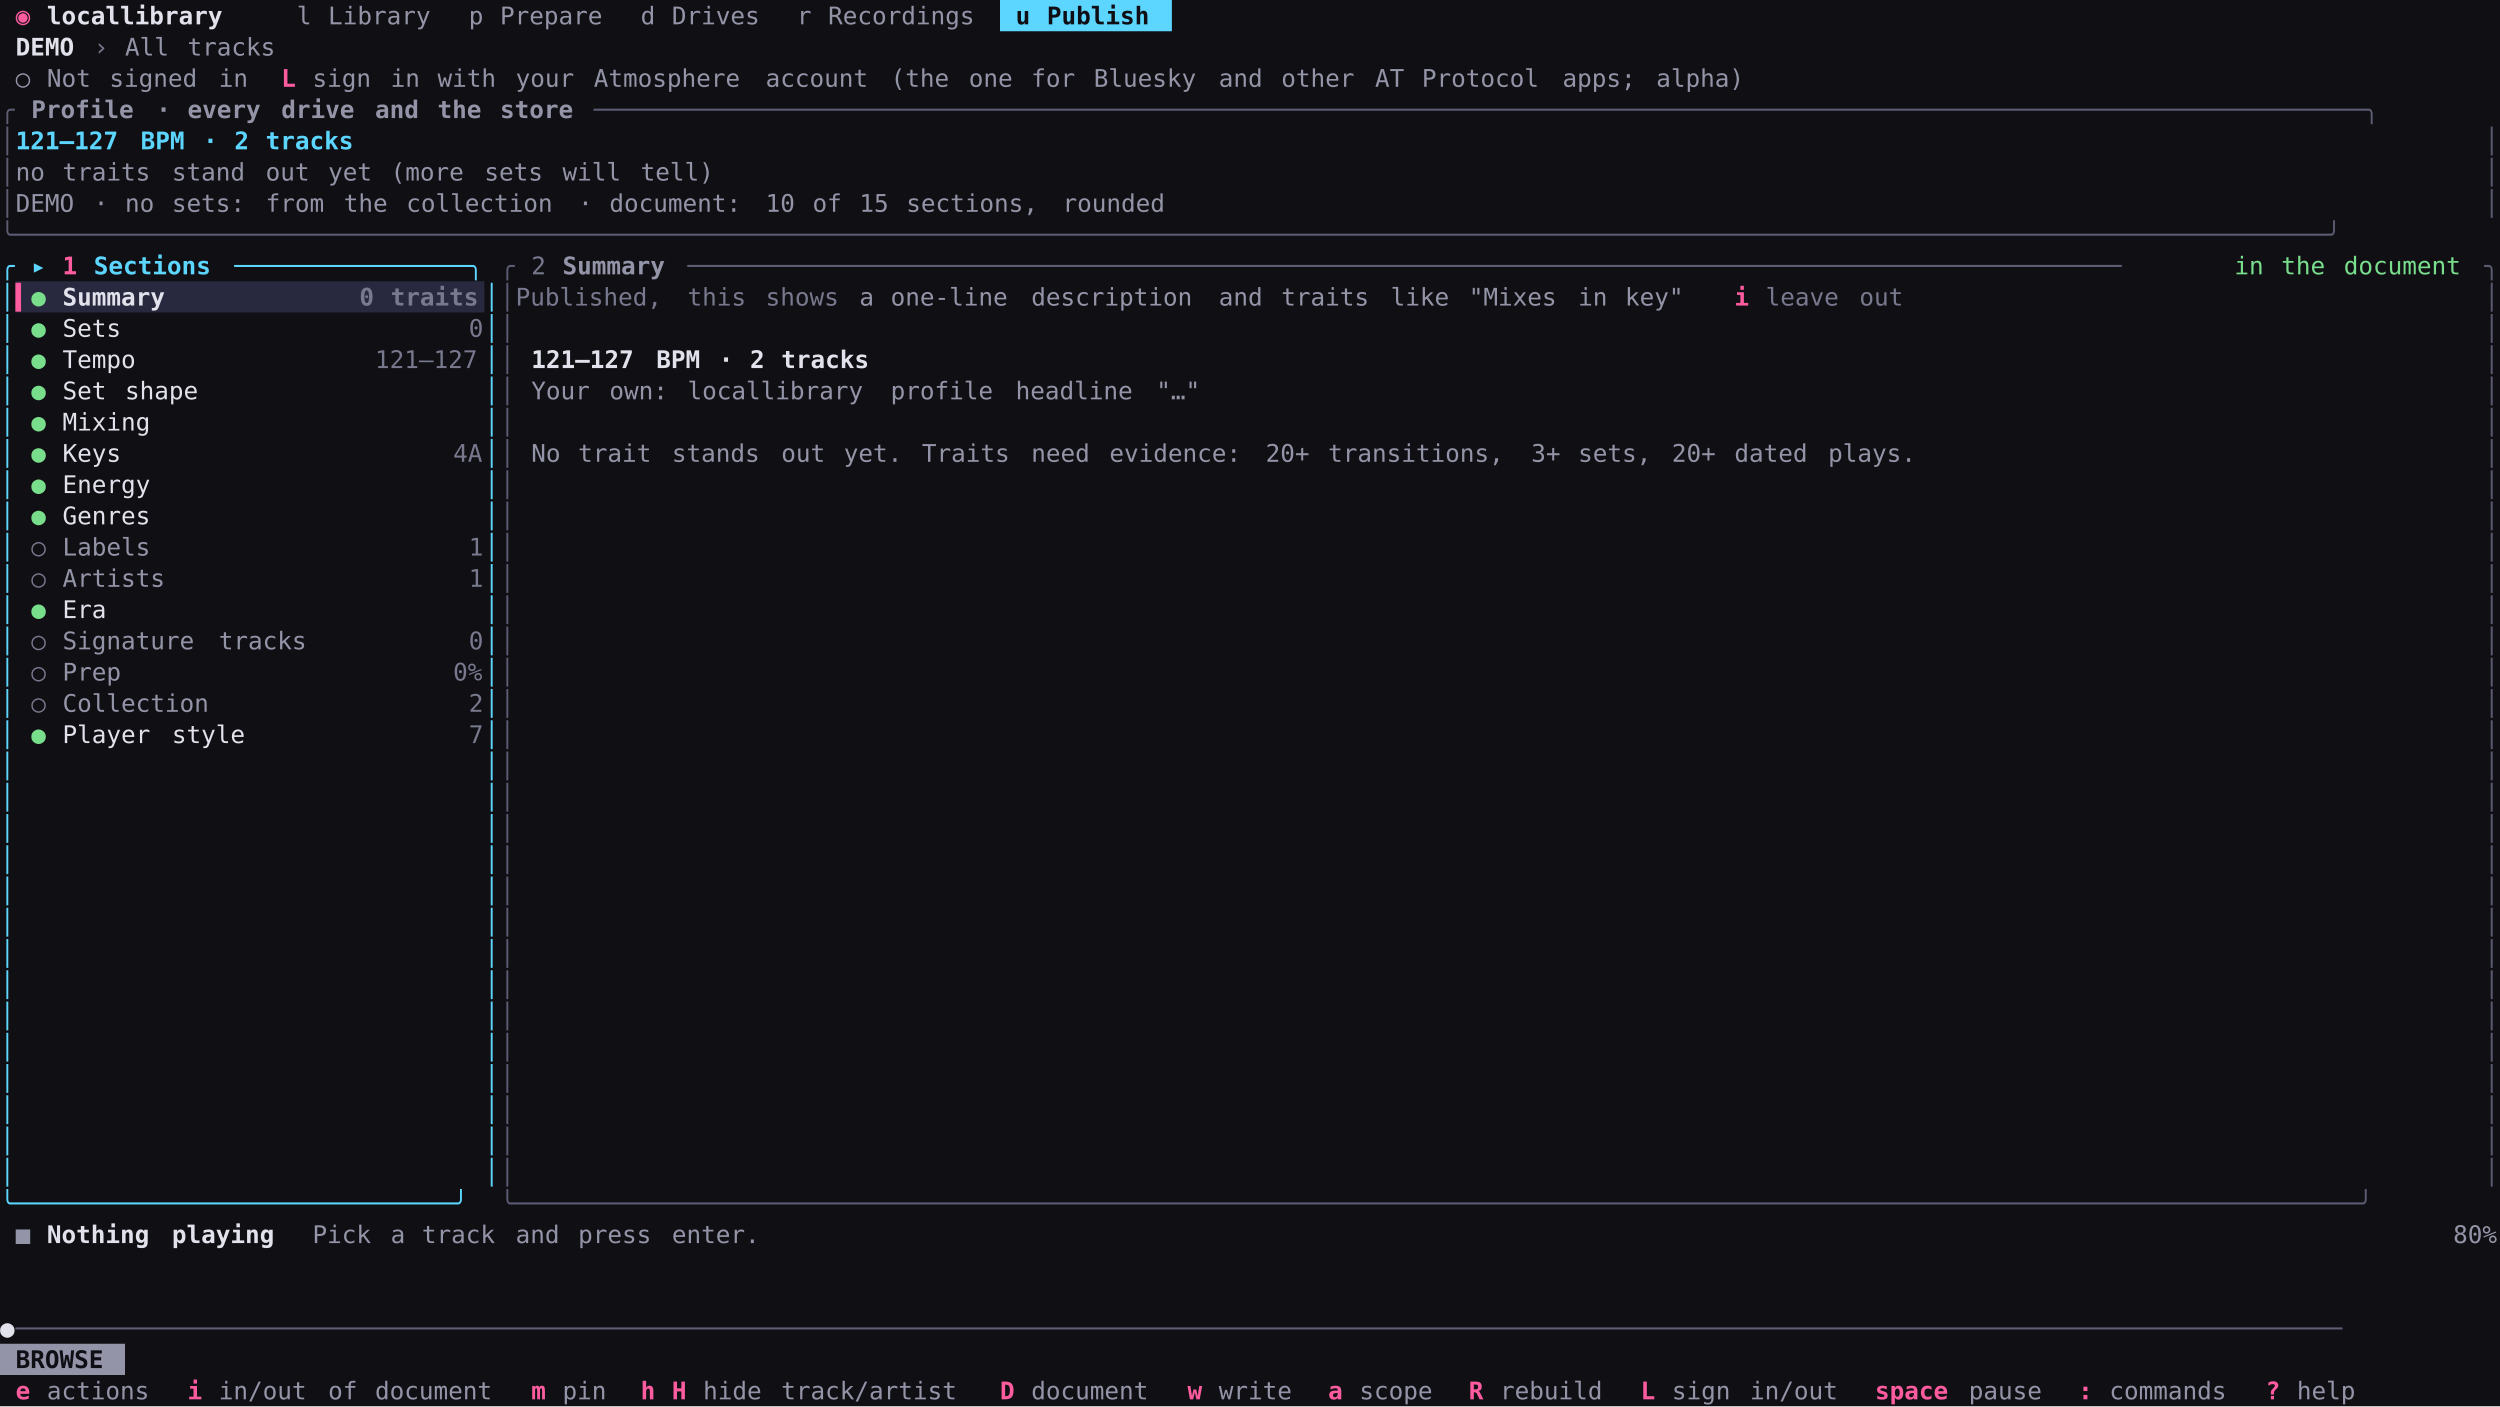
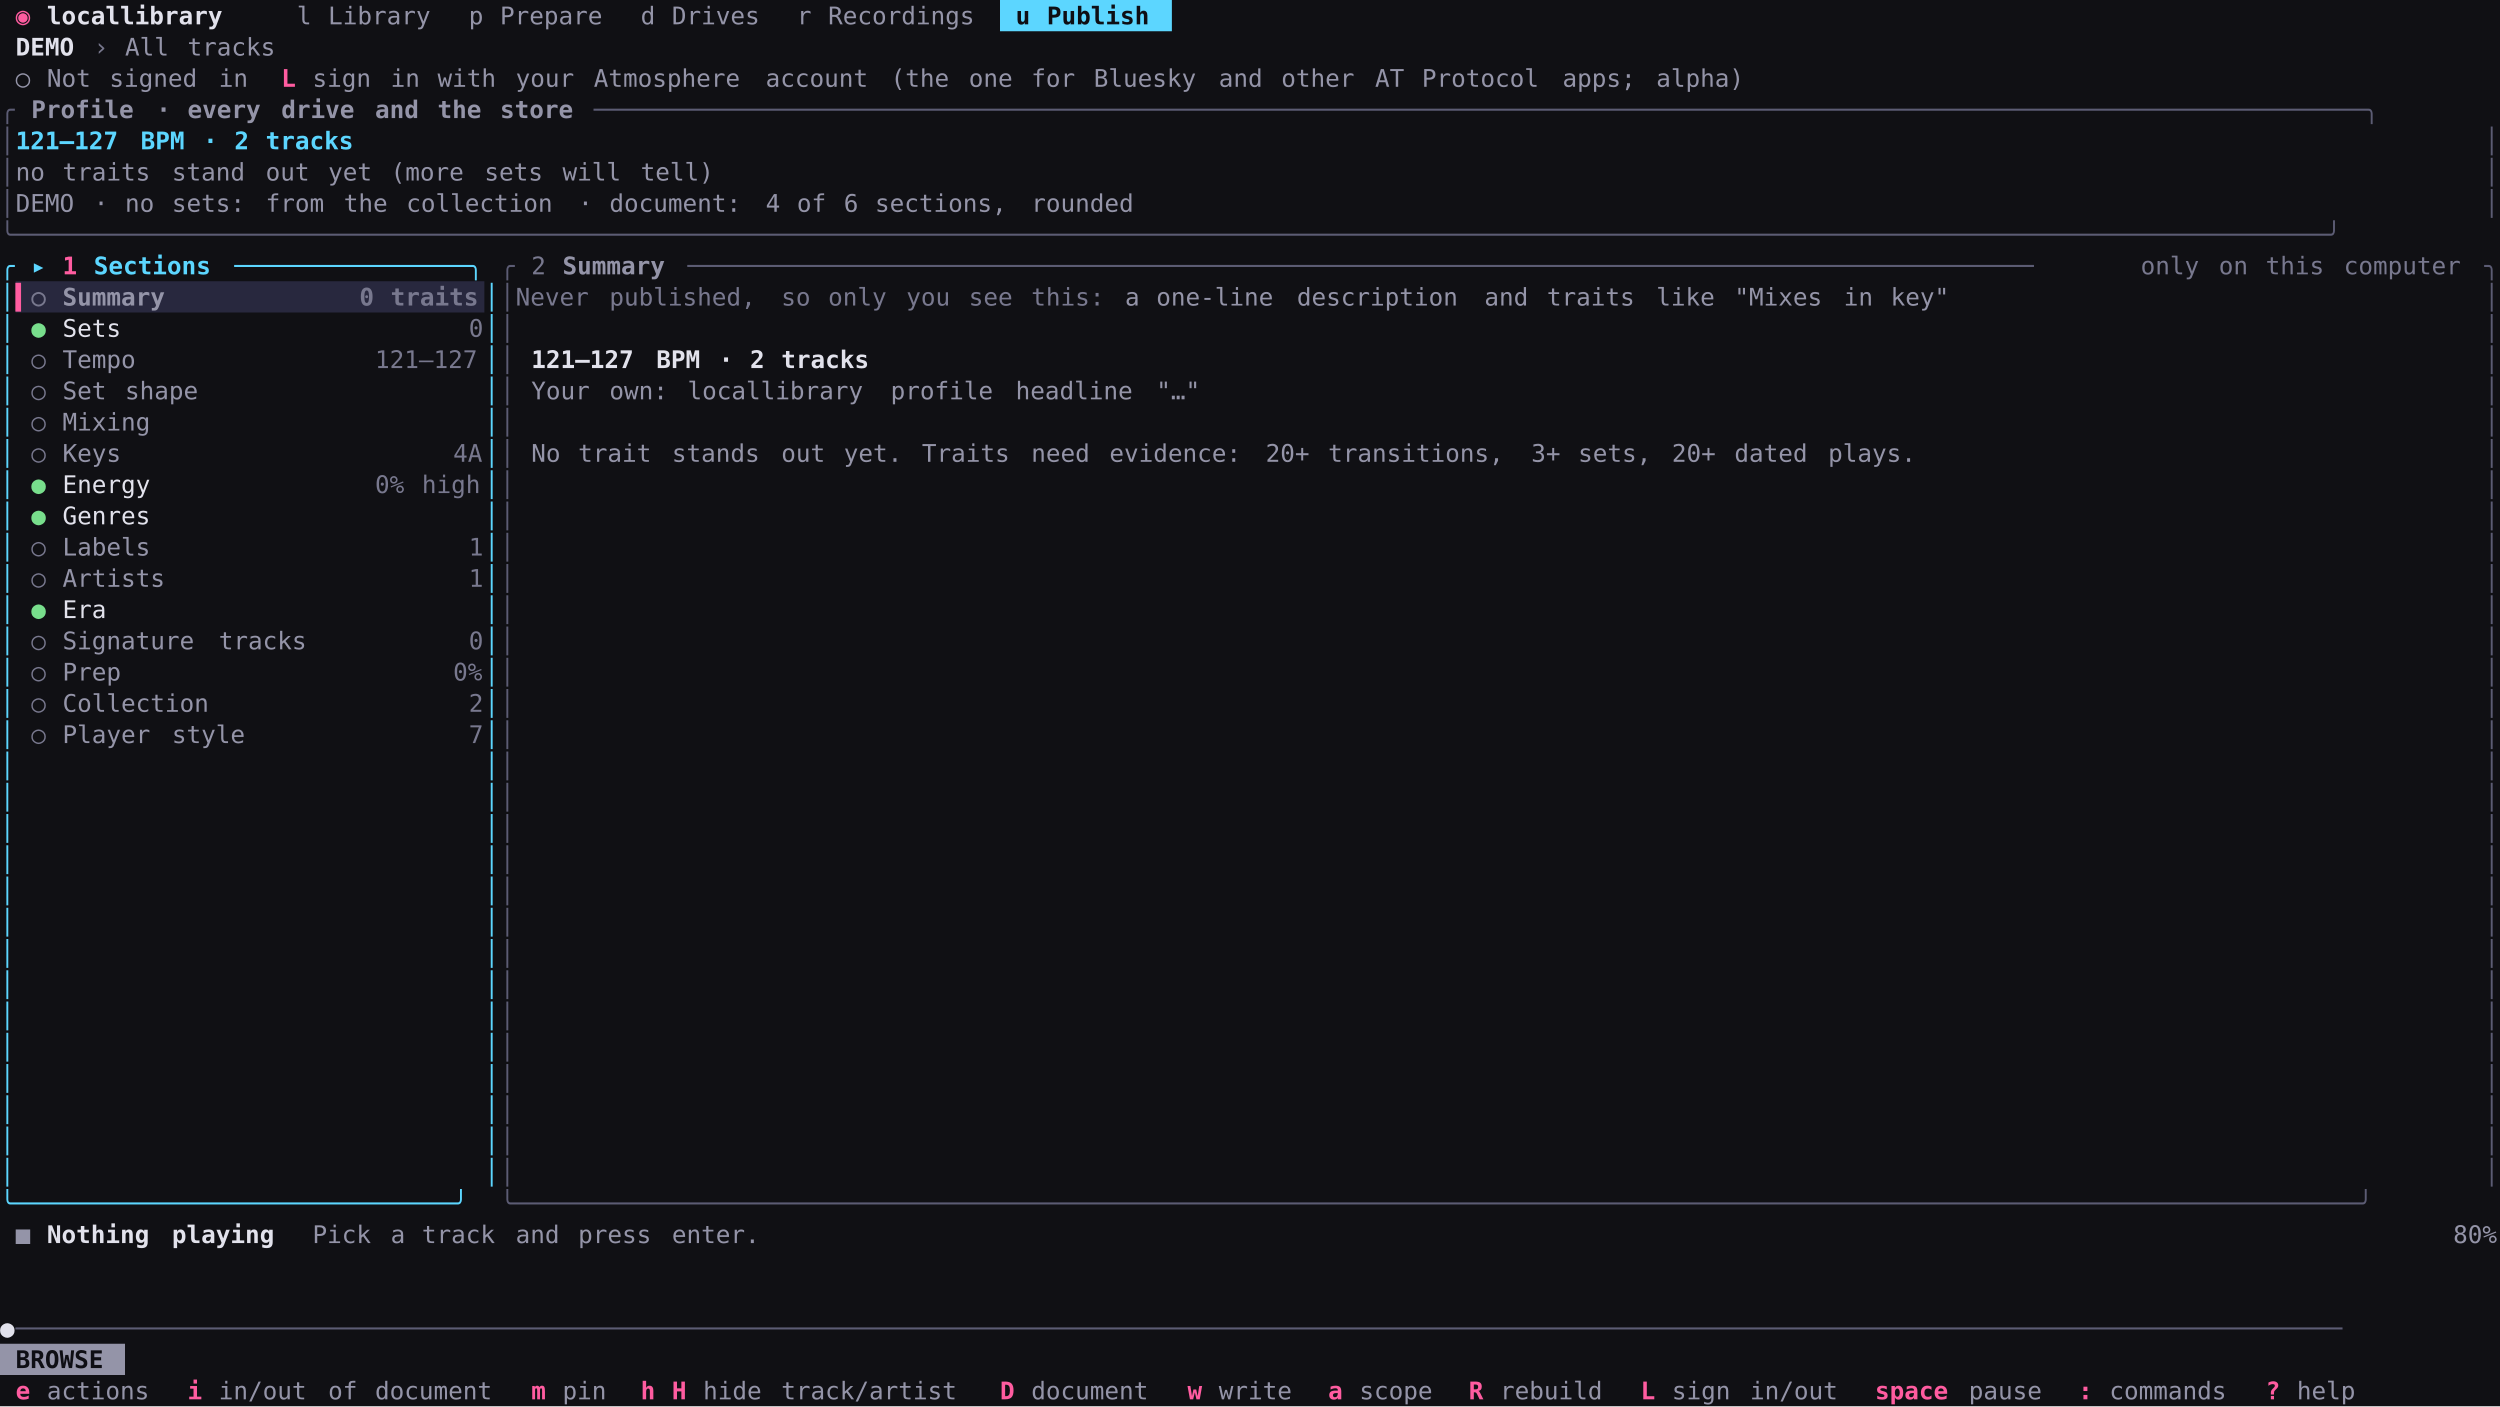
<svg xmlns="http://www.w3.org/2000/svg" viewBox="0 0 1440 810" width="1440" height="810" font-family="ui-monospace, Menlo, Consolas, monospace" font-size="14">
  <rect width="1440" height="810" fill="#101014" />
  <rect x="576" y="0" width="99" height="18" fill="#5cd6ff" />
  <text x="9" y="14" fill="#ff5ca0" font-weight="bold">◉</text>
  <text x="27 36 45 54 63 72 81 90 99 108 117 126" y="14" fill="#e2e2ec" font-weight="bold">locallibrary</text>
  <text x="171" y="14" fill="#9494a8">l</text>
  <text x="189 198 207 216 225 234 243" y="14" fill="#9494a8">Library</text>
  <text x="270" y="14" fill="#9494a8">p</text>
  <text x="288 297 306 315 324 333 342" y="14" fill="#9494a8">Prepare</text>
  <text x="369" y="14" fill="#9494a8">d</text>
  <text x="387 396 405 414 423 432" y="14" fill="#9494a8">Drives</text>
  <text x="459" y="14" fill="#9494a8">r</text>
  <text x="477 486 495 504 513 522 531 540 549 558" y="14" fill="#9494a8">Recordings</text>
  <text x="585" y="14" fill="#0e0e14" font-weight="bold">u</text>
  <text x="603 612 621 630 639 648 657" y="14" fill="#0e0e14" font-weight="bold">Publish</text>
  <text x="9 18 27 36" y="32" fill="#e2e2ec" font-weight="bold">DEMO</text>
  <text x="54" y="32" fill="#78788e">›</text>
  <text x="72 81 90" y="32" fill="#9494a8">All</text>
  <text x="108 117 126 135 144 153" y="32" fill="#9494a8">tracks</text>
  <text x="9" y="50" fill="#9494a8">○</text>
  <text x="27 36 45" y="50" fill="#9494a8">Not</text>
  <text x="63 72 81 90 99 108" y="50" fill="#9494a8">signed</text>
  <text x="126 135" y="50" fill="#9494a8">in</text>
  <text x="162" y="50" fill="#ff5ca0" font-weight="bold">L</text>
  <text x="180 189 198 207" y="50" fill="#9494a8">sign</text>
  <text x="225 234" y="50" fill="#9494a8">in</text>
  <text x="252 261 270 279" y="50" fill="#9494a8">with</text>
  <text x="297 306 315 324" y="50" fill="#9494a8">your</text>
  <text x="342 351 360 369 378 387 396 405 414 423" y="50" fill="#9494a8">Atmosphere</text>
  <text x="441 450 459 468 477 486 495" y="50" fill="#9494a8">account</text>
  <text x="513 522 531 540" y="50" fill="#9494a8">(the</text>
  <text x="558 567 576" y="50" fill="#9494a8">one</text>
  <text x="594 603 612" y="50" fill="#9494a8">for</text>
  <text x="630 639 648 657 666 675 684" y="50" fill="#9494a8">Bluesky</text>
  <text x="702 711 720" y="50" fill="#9494a8">and</text>
  <text x="738 747 756 765 774" y="50" fill="#9494a8">other</text>
  <text x="792 801" y="50" fill="#9494a8">AT</text>
  <text x="819 828 837 846 855 864 873 882" y="50" fill="#9494a8">Protocol</text>
  <text x="900 909 918 927 936" y="50" fill="#9494a8">apps;</text>
  <text x="954 963 972 981 990 999" y="50" fill="#9494a8">alpha)</text>
  <text x="0" y="68" fill="#5c5c74">╭</text>
  <text x="18 27 36 45 54 63 72" y="68" fill="#9494a8" font-weight="bold">Profile</text>
  <text x="90" y="68" fill="#9494a8" font-weight="bold">·</text>
  <text x="108 117 126 135 144" y="68" fill="#9494a8" font-weight="bold">every</text>
  <text x="162 171 180 189 198" y="68" fill="#9494a8" font-weight="bold">drive</text>
  <text x="216 225 234" y="68" fill="#9494a8" font-weight="bold">and</text>
  <text x="252 261 270" y="68" fill="#9494a8" font-weight="bold">the</text>
  <text x="288 297 306 315 324" y="68" fill="#9494a8" font-weight="bold">store</text>
  <text x="342 351 360 369 378 387 396 405 414 423 432 441 450 459 468 477 486 495 504 513 522 531 540 549 558 567 576 585 594 603 612 621 630 639 648 657 666 675 684 693 702 711 720 729 738 747 756 765 774 783 792 801 810 819 828 837 846 855 864 873 882 891 900 909 918 927 936 945 954 963 972 981 990 999 1008 1017 1026 1035 1044 1053 1062 1071 1080 1089 1098 1107 1116 1125 1134 1143 1152 1161 1170 1179 1188 1197 1206 1215 1224 1233 1242 1251 1260 1269 1278 1287 1296 1305 1314 1323 1332 1341 1350 1359 1368 1377 1386 1395 1404 1413 1422 1431" y="68" fill="#5c5c74">─────────────────────────────────────────────────────────────────────────────────────────────────────────────────────────╮</text>
  <text x="0" y="86" fill="#5c5c74">│</text>
  <text x="9 18 27 36 45 54 63" y="86" fill="#5cd6ff" font-weight="bold">121–127</text>
  <text x="81 90 99" y="86" fill="#5cd6ff" font-weight="bold">BPM</text>
  <text x="117" y="86" fill="#5cd6ff" font-weight="bold">·</text>
  <text x="135" y="86" fill="#5cd6ff" font-weight="bold">2</text>
  <text x="153 162 171 180 189 198" y="86" fill="#5cd6ff" font-weight="bold">tracks</text>
  <text x="1431" y="86" fill="#5c5c74">│</text>
  <text x="0" y="104" fill="#5c5c74">│</text>
  <text x="9 18" y="104" fill="#9494a8">no</text>
  <text x="36 45 54 63 72 81" y="104" fill="#9494a8">traits</text>
  <text x="99 108 117 126 135" y="104" fill="#9494a8">stand</text>
  <text x="153 162 171" y="104" fill="#9494a8">out</text>
  <text x="189 198 207" y="104" fill="#9494a8">yet</text>
  <text x="225 234 243 252 261" y="104" fill="#9494a8">(more</text>
  <text x="279 288 297 306" y="104" fill="#9494a8">sets</text>
  <text x="324 333 342 351" y="104" fill="#9494a8">will</text>
  <text x="369 378 387 396 405" y="104" fill="#9494a8">tell)</text>
  <text x="1431" y="104" fill="#5c5c74">│</text>
  <text x="0" y="122" fill="#5c5c74">│</text>
  <text x="9 18 27 36" y="122" fill="#9494a8">DEMO</text>
  <text x="54" y="122" fill="#9494a8">·</text>
  <text x="72 81" y="122" fill="#9494a8">no</text>
  <text x="99 108 117 126 135" y="122" fill="#9494a8">sets:</text>
  <text x="153 162 171 180" y="122" fill="#9494a8">from</text>
  <text x="198 207 216" y="122" fill="#9494a8">the</text>
  <text x="234 243 252 261 270 279 288 297 306 315" y="122" fill="#9494a8">collection</text>
  <text x="333" y="122" fill="#9494a8">·</text>
  <text x="351 360 369 378 387 396 405 414 423" y="122" fill="#9494a8">document:</text>
-   <text x="441 450" y="122" fill="#9494a8">10</text>
-   <text x="468 477" y="122" fill="#9494a8">of</text>
-   <text x="495 504" y="122" fill="#9494a8">15</text>
-   <text x="522 531 540 549 558 567 576 585 594" y="122" fill="#9494a8">sections,</text>
-   <text x="612 621 630 639 648 657 666" y="122" fill="#9494a8">rounded</text>
+   <text x="441" y="122" fill="#9494a8">4</text>
+   <text x="459 468" y="122" fill="#9494a8">of</text>
+   <text x="486" y="122" fill="#9494a8">6</text>
+   <text x="504 513 522 531 540 549 558 567 576" y="122" fill="#9494a8">sections,</text>
+   <text x="594 603 612 621 630 639 648" y="122" fill="#9494a8">rounded</text>
  <text x="1431" y="122" fill="#5c5c74">│</text>
  <text x="0 9 18 27 36 45 54 63 72 81 90 99 108 117 126 135 144 153 162 171 180 189 198 207 216 225 234 243 252 261 270 279 288 297 306 315 324 333 342 351 360 369 378 387 396 405 414 423 432 441 450 459 468 477 486 495 504 513 522 531 540 549 558 567 576 585 594 603 612 621 630 639 648 657 666 675 684 693 702 711 720 729 738 747 756 765 774 783 792 801 810 819 828 837 846 855 864 873 882 891 900 909 918 927 936 945 954 963 972 981 990 999 1008 1017 1026 1035 1044 1053 1062 1071 1080 1089 1098 1107 1116 1125 1134 1143 1152 1161 1170 1179 1188 1197 1206 1215 1224 1233 1242 1251 1260 1269 1278 1287 1296 1305 1314 1323 1332 1341 1350 1359 1368 1377 1386 1395 1404 1413 1422 1431" y="140" fill="#5c5c74">╰──────────────────────────────────────────────────────────────────────────────────────────────────────────────────────────────────────────────────────────────╯</text>
  <text x="0" y="158" fill="#5cd6ff">╭</text>
  <text x="18" y="158" fill="#5cd6ff" font-weight="bold">▸</text>
  <text x="36" y="158" fill="#ff5ca0" font-weight="bold">1</text>
  <text x="54 63 72 81 90 99 108 117" y="158" fill="#5cd6ff" font-weight="bold">Sections</text>
  <text x="135 144 153 162 171 180 189 198 207 216 225 234 243 252 261 270 279" y="158" fill="#5cd6ff">────────────────╮</text>
  <text x="288" y="158" fill="#5c5c74">╭</text>
  <text x="306" y="158" fill="#78788e">2</text>
  <text x="324 333 342 351 360 369 378" y="158" fill="#9494a8" font-weight="bold">Summary</text>
-   <text x="396 405 414 423 432 441 450 459 468 477 486 495 504 513 522 531 540 549 558 567 576 585 594 603 612 621 630 639 648 657 666 675 684 693 702 711 720 729 738 747 756 765 774 783 792 801 810 819 828 837 846 855 864 873 882 891 900 909 918 927 936 945 954 963 972 981 990 999 1008 1017 1026 1035 1044 1053 1062 1071 1080 1089 1098 1107 1116 1125 1134 1143 1152 1161 1170 1179 1188 1197 1206 1215 1224 1233 1242 1251 1260 1269" y="158" fill="#5c5c74">──────────────────────────────────────────────────────────────────────────────────────────────────</text>
-   <text x="1287 1296" y="158" fill="#78de8c">in</text>
-   <text x="1314 1323 1332" y="158" fill="#78de8c">the</text>
-   <text x="1350 1359 1368 1377 1386 1395 1404 1413" y="158" fill="#78de8c">document</text>
+   <text x="396 405 414 423 432 441 450 459 468 477 486 495 504 513 522 531 540 549 558 567 576 585 594 603 612 621 630 639 648 657 666 675 684 693 702 711 720 729 738 747 756 765 774 783 792 801 810 819 828 837 846 855 864 873 882 891 900 909 918 927 936 945 954 963 972 981 990 999 1008 1017 1026 1035 1044 1053 1062 1071 1080 1089 1098 1107 1116 1125 1134 1143 1152 1161 1170 1179 1188 1197 1206 1215" y="158" fill="#5c5c74">────────────────────────────────────────────────────────────────────────────────────────────</text>
+   <text x="1233 1242 1251 1260" y="158" fill="#78788e">only</text>
+   <text x="1278 1287" y="158" fill="#78788e">on</text>
+   <text x="1305 1314 1323 1332" y="158" fill="#78788e">this</text>
+   <text x="1350 1359 1368 1377 1386 1395 1404 1413" y="158" fill="#78788e">computer</text>
  <text x="1431" y="158" fill="#5c5c74">╮</text>
  <rect x="9" y="162" width="270" height="18" fill="#28283e" />
  <text x="0" y="176" fill="#5cd6ff">│</text>
  <text x="9" y="176" fill="#ff5ca0" font-weight="bold">▍</text>
-   <text x="18" y="176" fill="#78de8c" font-weight="bold">●</text>
-   <text x="36 45 54 63 72 81 90" y="176" fill="#e2e2ec" font-weight="bold">Summary</text>
+   <text x="18" y="176" fill="#78788e" font-weight="bold">○</text>
+   <text x="36 45 54 63 72 81 90" y="176" fill="#9494a8" font-weight="bold">Summary</text>
  <text x="207" y="176" fill="#78788e" font-weight="bold">0</text>
  <text x="225 234 243 252 261 270" y="176" fill="#78788e" font-weight="bold">traits</text>
  <text x="279" y="176" fill="#5cd6ff">│</text>
  <text x="288" y="176" fill="#5c5c74">│</text>
-   <text x="297 306 315 324 333 342 351 360 369 378" y="176" fill="#78788e">Published,</text>
-   <text x="396 405 414 423" y="176" fill="#78788e">this</text>
-   <text x="441 450 459 468 477" y="176" fill="#78788e">shows</text>
-   <text x="495" y="176" fill="#9494a8">a</text>
-   <text x="513 522 531 540 549 558 567 576" y="176" fill="#9494a8">one-line</text>
-   <text x="594 603 612 621 630 639 648 657 666 675 684" y="176" fill="#9494a8">description</text>
-   <text x="702 711 720" y="176" fill="#9494a8">and</text>
-   <text x="738 747 756 765 774 783" y="176" fill="#9494a8">traits</text>
-   <text x="801 810 819 828" y="176" fill="#9494a8">like</text>
-   <text x="846 855 864 873 882 891" y="176" fill="#9494a8">"Mixes</text>
-   <text x="909 918" y="176" fill="#9494a8">in</text>
-   <text x="936 945 954 963" y="176" fill="#9494a8">key"</text>
-   <text x="999" y="176" fill="#ff5ca0" font-weight="bold">i</text>
-   <text x="1017 1026 1035 1044 1053" y="176" fill="#78788e">leave</text>
-   <text x="1071 1080 1089" y="176" fill="#78788e">out</text>
+   <text x="297 306 315 324 333" y="176" fill="#78788e">Never</text>
+   <text x="351 360 369 378 387 396 405 414 423 432" y="176" fill="#78788e">published,</text>
+   <text x="450 459" y="176" fill="#78788e">so</text>
+   <text x="477 486 495 504" y="176" fill="#78788e">only</text>
+   <text x="522 531 540" y="176" fill="#78788e">you</text>
+   <text x="558 567 576" y="176" fill="#78788e">see</text>
+   <text x="594 603 612 621 630" y="176" fill="#78788e">this:</text>
+   <text x="648" y="176" fill="#9494a8">a</text>
+   <text x="666 675 684 693 702 711 720 729" y="176" fill="#9494a8">one-line</text>
+   <text x="747 756 765 774 783 792 801 810 819 828 837" y="176" fill="#9494a8">description</text>
+   <text x="855 864 873" y="176" fill="#9494a8">and</text>
+   <text x="891 900 909 918 927 936" y="176" fill="#9494a8">traits</text>
+   <text x="954 963 972 981" y="176" fill="#9494a8">like</text>
+   <text x="999 1008 1017 1026 1035 1044" y="176" fill="#9494a8">"Mixes</text>
+   <text x="1062 1071" y="176" fill="#9494a8">in</text>
+   <text x="1089 1098 1107 1116" y="176" fill="#9494a8">key"</text>
  <text x="1431" y="176" fill="#5c5c74">│</text>
  <text x="0" y="194" fill="#5cd6ff">│</text>
  <text x="18" y="194" fill="#78de8c">●</text>
  <text x="36 45 54 63" y="194" fill="#e2e2ec">Sets</text>
  <text x="270" y="194" fill="#78788e">0</text>
  <text x="279" y="194" fill="#5cd6ff">│</text>
  <text x="288" y="194" fill="#5c5c74">│</text>
  <text x="1431" y="194" fill="#5c5c74">│</text>
  <text x="0" y="212" fill="#5cd6ff">│</text>
-   <text x="18" y="212" fill="#78de8c">●</text>
-   <text x="36 45 54 63 72" y="212" fill="#e2e2ec">Tempo</text>
+   <text x="18" y="212" fill="#78788e">○</text>
+   <text x="36 45 54 63 72" y="212" fill="#9494a8">Tempo</text>
  <text x="216 225 234 243 252 261 270" y="212" fill="#78788e">121–127</text>
  <text x="279" y="212" fill="#5cd6ff">│</text>
  <text x="288" y="212" fill="#5c5c74">│</text>
  <text x="306 315 324 333 342 351 360" y="212" fill="#e2e2ec" font-weight="bold">121–127</text>
  <text x="378 387 396" y="212" fill="#e2e2ec" font-weight="bold">BPM</text>
  <text x="414" y="212" fill="#e2e2ec" font-weight="bold">·</text>
  <text x="432" y="212" fill="#e2e2ec" font-weight="bold">2</text>
  <text x="450 459 468 477 486 495" y="212" fill="#e2e2ec" font-weight="bold">tracks</text>
  <text x="1431" y="212" fill="#5c5c74">│</text>
  <text x="0" y="230" fill="#5cd6ff">│</text>
-   <text x="18" y="230" fill="#78de8c">●</text>
-   <text x="36 45 54" y="230" fill="#e2e2ec">Set</text>
-   <text x="72 81 90 99 108" y="230" fill="#e2e2ec">shape</text>
+   <text x="18" y="230" fill="#78788e">○</text>
+   <text x="36 45 54" y="230" fill="#9494a8">Set</text>
+   <text x="72 81 90 99 108" y="230" fill="#9494a8">shape</text>
  <text x="279" y="230" fill="#5cd6ff">│</text>
  <text x="288" y="230" fill="#5c5c74">│</text>
  <text x="306 315 324 333" y="230" fill="#9494a8">Your</text>
  <text x="351 360 369 378" y="230" fill="#9494a8">own:</text>
  <text x="396 405 414 423 432 441 450 459 468 477 486 495" y="230" fill="#9494a8">locallibrary</text>
  <text x="513 522 531 540 549 558 567" y="230" fill="#9494a8">profile</text>
  <text x="585 594 603 612 621 630 639 648" y="230" fill="#9494a8">headline</text>
  <text x="666 675 684" y="230" fill="#9494a8">"…"</text>
  <text x="1431" y="230" fill="#5c5c74">│</text>
  <text x="0" y="248" fill="#5cd6ff">│</text>
-   <text x="18" y="248" fill="#78de8c">●</text>
-   <text x="36 45 54 63 72 81" y="248" fill="#e2e2ec">Mixing</text>
+   <text x="18" y="248" fill="#78788e">○</text>
+   <text x="36 45 54 63 72 81" y="248" fill="#9494a8">Mixing</text>
  <text x="279" y="248" fill="#5cd6ff">│</text>
  <text x="288" y="248" fill="#5c5c74">│</text>
  <text x="1431" y="248" fill="#5c5c74">│</text>
  <text x="0" y="266" fill="#5cd6ff">│</text>
-   <text x="18" y="266" fill="#78de8c">●</text>
-   <text x="36 45 54 63" y="266" fill="#e2e2ec">Keys</text>
+   <text x="18" y="266" fill="#78788e">○</text>
+   <text x="36 45 54 63" y="266" fill="#9494a8">Keys</text>
  <text x="261 270" y="266" fill="#78788e">4A</text>
  <text x="279" y="266" fill="#5cd6ff">│</text>
  <text x="288" y="266" fill="#5c5c74">│</text>
  <text x="306 315" y="266" fill="#9494a8">No</text>
  <text x="333 342 351 360 369" y="266" fill="#9494a8">trait</text>
  <text x="387 396 405 414 423 432" y="266" fill="#9494a8">stands</text>
  <text x="450 459 468" y="266" fill="#9494a8">out</text>
  <text x="486 495 504 513" y="266" fill="#9494a8">yet.</text>
  <text x="531 540 549 558 567 576" y="266" fill="#9494a8">Traits</text>
  <text x="594 603 612 621" y="266" fill="#9494a8">need</text>
  <text x="639 648 657 666 675 684 693 702 711" y="266" fill="#9494a8">evidence:</text>
  <text x="729 738 747" y="266" fill="#9494a8">20+</text>
  <text x="765 774 783 792 801 810 819 828 837 846 855 864" y="266" fill="#9494a8">transitions,</text>
  <text x="882 891" y="266" fill="#9494a8">3+</text>
  <text x="909 918 927 936 945" y="266" fill="#9494a8">sets,</text>
  <text x="963 972 981" y="266" fill="#9494a8">20+</text>
  <text x="999 1008 1017 1026 1035" y="266" fill="#9494a8">dated</text>
  <text x="1053 1062 1071 1080 1089 1098" y="266" fill="#9494a8">plays.</text>
  <text x="1431" y="266" fill="#5c5c74">│</text>
  <text x="0" y="284" fill="#5cd6ff">│</text>
  <text x="18" y="284" fill="#78de8c">●</text>
  <text x="36 45 54 63 72 81" y="284" fill="#e2e2ec">Energy</text>
+   <text x="216 225" y="284" fill="#78788e">0%</text>
+   <text x="243 252 261 270" y="284" fill="#78788e">high</text>
  <text x="279" y="284" fill="#5cd6ff">│</text>
  <text x="288" y="284" fill="#5c5c74">│</text>
  <text x="1431" y="284" fill="#5c5c74">│</text>
  <text x="0" y="302" fill="#5cd6ff">│</text>
  <text x="18" y="302" fill="#78de8c">●</text>
  <text x="36 45 54 63 72 81" y="302" fill="#e2e2ec">Genres</text>
  <text x="279" y="302" fill="#5cd6ff">│</text>
  <text x="288" y="302" fill="#5c5c74">│</text>
  <text x="1431" y="302" fill="#5c5c74">│</text>
  <text x="0" y="320" fill="#5cd6ff">│</text>
  <text x="18" y="320" fill="#78788e">○</text>
  <text x="36 45 54 63 72 81" y="320" fill="#9494a8">Labels</text>
  <text x="270" y="320" fill="#78788e">1</text>
  <text x="279" y="320" fill="#5cd6ff">│</text>
  <text x="288" y="320" fill="#5c5c74">│</text>
  <text x="1431" y="320" fill="#5c5c74">│</text>
  <text x="0" y="338" fill="#5cd6ff">│</text>
  <text x="18" y="338" fill="#78788e">○</text>
  <text x="36 45 54 63 72 81 90" y="338" fill="#9494a8">Artists</text>
  <text x="270" y="338" fill="#78788e">1</text>
  <text x="279" y="338" fill="#5cd6ff">│</text>
  <text x="288" y="338" fill="#5c5c74">│</text>
  <text x="1431" y="338" fill="#5c5c74">│</text>
  <text x="0" y="356" fill="#5cd6ff">│</text>
  <text x="18" y="356" fill="#78de8c">●</text>
  <text x="36 45 54" y="356" fill="#e2e2ec">Era</text>
  <text x="279" y="356" fill="#5cd6ff">│</text>
  <text x="288" y="356" fill="#5c5c74">│</text>
  <text x="1431" y="356" fill="#5c5c74">│</text>
  <text x="0" y="374" fill="#5cd6ff">│</text>
  <text x="18" y="374" fill="#78788e">○</text>
  <text x="36 45 54 63 72 81 90 99 108" y="374" fill="#9494a8">Signature</text>
  <text x="126 135 144 153 162 171" y="374" fill="#9494a8">tracks</text>
  <text x="270" y="374" fill="#78788e">0</text>
  <text x="279" y="374" fill="#5cd6ff">│</text>
  <text x="288" y="374" fill="#5c5c74">│</text>
  <text x="1431" y="374" fill="#5c5c74">│</text>
  <text x="0" y="392" fill="#5cd6ff">│</text>
  <text x="18" y="392" fill="#78788e">○</text>
  <text x="36 45 54 63" y="392" fill="#9494a8">Prep</text>
  <text x="261 270" y="392" fill="#78788e">0%</text>
  <text x="279" y="392" fill="#5cd6ff">│</text>
  <text x="288" y="392" fill="#5c5c74">│</text>
  <text x="1431" y="392" fill="#5c5c74">│</text>
  <text x="0" y="410" fill="#5cd6ff">│</text>
  <text x="18" y="410" fill="#78788e">○</text>
  <text x="36 45 54 63 72 81 90 99 108 117" y="410" fill="#9494a8">Collection</text>
  <text x="270" y="410" fill="#78788e">2</text>
  <text x="279" y="410" fill="#5cd6ff">│</text>
  <text x="288" y="410" fill="#5c5c74">│</text>
  <text x="1431" y="410" fill="#5c5c74">│</text>
  <text x="0" y="428" fill="#5cd6ff">│</text>
-   <text x="18" y="428" fill="#78de8c">●</text>
-   <text x="36 45 54 63 72 81" y="428" fill="#e2e2ec">Player</text>
-   <text x="99 108 117 126 135" y="428" fill="#e2e2ec">style</text>
+   <text x="18" y="428" fill="#78788e">○</text>
+   <text x="36 45 54 63 72 81" y="428" fill="#9494a8">Player</text>
+   <text x="99 108 117 126 135" y="428" fill="#9494a8">style</text>
  <text x="270" y="428" fill="#78788e">7</text>
  <text x="279" y="428" fill="#5cd6ff">│</text>
  <text x="288" y="428" fill="#5c5c74">│</text>
  <text x="1431" y="428" fill="#5c5c74">│</text>
  <text x="0" y="446" fill="#5cd6ff">│</text>
  <text x="279" y="446" fill="#5cd6ff">│</text>
  <text x="288" y="446" fill="#5c5c74">│</text>
  <text x="1431" y="446" fill="#5c5c74">│</text>
  <text x="0" y="464" fill="#5cd6ff">│</text>
  <text x="279" y="464" fill="#5cd6ff">│</text>
  <text x="288" y="464" fill="#5c5c74">│</text>
  <text x="1431" y="464" fill="#5c5c74">│</text>
  <text x="0" y="482" fill="#5cd6ff">│</text>
  <text x="279" y="482" fill="#5cd6ff">│</text>
  <text x="288" y="482" fill="#5c5c74">│</text>
  <text x="1431" y="482" fill="#5c5c74">│</text>
  <text x="0" y="500" fill="#5cd6ff">│</text>
  <text x="279" y="500" fill="#5cd6ff">│</text>
  <text x="288" y="500" fill="#5c5c74">│</text>
  <text x="1431" y="500" fill="#5c5c74">│</text>
  <text x="0" y="518" fill="#5cd6ff">│</text>
  <text x="279" y="518" fill="#5cd6ff">│</text>
  <text x="288" y="518" fill="#5c5c74">│</text>
  <text x="1431" y="518" fill="#5c5c74">│</text>
  <text x="0" y="536" fill="#5cd6ff">│</text>
  <text x="279" y="536" fill="#5cd6ff">│</text>
  <text x="288" y="536" fill="#5c5c74">│</text>
  <text x="1431" y="536" fill="#5c5c74">│</text>
  <text x="0" y="554" fill="#5cd6ff">│</text>
  <text x="279" y="554" fill="#5cd6ff">│</text>
  <text x="288" y="554" fill="#5c5c74">│</text>
  <text x="1431" y="554" fill="#5c5c74">│</text>
  <text x="0" y="572" fill="#5cd6ff">│</text>
  <text x="279" y="572" fill="#5cd6ff">│</text>
  <text x="288" y="572" fill="#5c5c74">│</text>
  <text x="1431" y="572" fill="#5c5c74">│</text>
  <text x="0" y="590" fill="#5cd6ff">│</text>
  <text x="279" y="590" fill="#5cd6ff">│</text>
  <text x="288" y="590" fill="#5c5c74">│</text>
  <text x="1431" y="590" fill="#5c5c74">│</text>
  <text x="0" y="608" fill="#5cd6ff">│</text>
  <text x="279" y="608" fill="#5cd6ff">│</text>
  <text x="288" y="608" fill="#5c5c74">│</text>
  <text x="1431" y="608" fill="#5c5c74">│</text>
  <text x="0" y="626" fill="#5cd6ff">│</text>
  <text x="279" y="626" fill="#5cd6ff">│</text>
  <text x="288" y="626" fill="#5c5c74">│</text>
  <text x="1431" y="626" fill="#5c5c74">│</text>
  <text x="0" y="644" fill="#5cd6ff">│</text>
  <text x="279" y="644" fill="#5cd6ff">│</text>
  <text x="288" y="644" fill="#5c5c74">│</text>
  <text x="1431" y="644" fill="#5c5c74">│</text>
  <text x="0" y="662" fill="#5cd6ff">│</text>
  <text x="279" y="662" fill="#5cd6ff">│</text>
  <text x="288" y="662" fill="#5c5c74">│</text>
  <text x="1431" y="662" fill="#5c5c74">│</text>
  <text x="0" y="680" fill="#5cd6ff">│</text>
  <text x="279" y="680" fill="#5cd6ff">│</text>
  <text x="288" y="680" fill="#5c5c74">│</text>
  <text x="1431" y="680" fill="#5c5c74">│</text>
  <text x="0 9 18 27 36 45 54 63 72 81 90 99 108 117 126 135 144 153 162 171 180 189 198 207 216 225 234 243 252 261 270 279" y="698" fill="#5cd6ff">╰──────────────────────────────╯</text>
  <text x="288 297 306 315 324 333 342 351 360 369 378 387 396 405 414 423 432 441 450 459 468 477 486 495 504 513 522 531 540 549 558 567 576 585 594 603 612 621 630 639 648 657 666 675 684 693 702 711 720 729 738 747 756 765 774 783 792 801 810 819 828 837 846 855 864 873 882 891 900 909 918 927 936 945 954 963 972 981 990 999 1008 1017 1026 1035 1044 1053 1062 1071 1080 1089 1098 1107 1116 1125 1134 1143 1152 1161 1170 1179 1188 1197 1206 1215 1224 1233 1242 1251 1260 1269 1278 1287 1296 1305 1314 1323 1332 1341 1350 1359 1368 1377 1386 1395 1404 1413 1422 1431" y="698" fill="#5c5c74">╰──────────────────────────────────────────────────────────────────────────────────────────────────────────────────────────────╯</text>
  <text x="9" y="716" fill="#9494a8">■</text>
  <text x="27 36 45 54 63 72 81" y="716" fill="#e2e2ec" font-weight="bold">Nothing</text>
  <text x="99 108 117 126 135 144 153" y="716" fill="#e2e2ec" font-weight="bold">playing</text>
  <text x="180 189 198 207" y="716" fill="#9494a8">Pick</text>
  <text x="225" y="716" fill="#9494a8">a</text>
  <text x="243 252 261 270 279" y="716" fill="#9494a8">track</text>
  <text x="297 306 315" y="716" fill="#9494a8">and</text>
  <text x="333 342 351 360 369" y="716" fill="#9494a8">press</text>
  <text x="387 396 405 414 423 432" y="716" fill="#9494a8">enter.</text>
  <text x="1413 1422 1431" y="716" fill="#9494a8">80%</text>
  <text x="0" y="770" fill="#e2e2ec">●</text>
  <text x="9 18 27 36 45 54 63 72 81 90 99 108 117 126 135 144 153 162 171 180 189 198 207 216 225 234 243 252 261 270 279 288 297 306 315 324 333 342 351 360 369 378 387 396 405 414 423 432 441 450 459 468 477 486 495 504 513 522 531 540 549 558 567 576 585 594 603 612 621 630 639 648 657 666 675 684 693 702 711 720 729 738 747 756 765 774 783 792 801 810 819 828 837 846 855 864 873 882 891 900 909 918 927 936 945 954 963 972 981 990 999 1008 1017 1026 1035 1044 1053 1062 1071 1080 1089 1098 1107 1116 1125 1134 1143 1152 1161 1170 1179 1188 1197 1206 1215 1224 1233 1242 1251 1260 1269 1278 1287 1296 1305 1314 1323 1332 1341 1350 1359 1368 1377 1386 1395 1404 1413 1422 1431" y="770" fill="#5c5c74">───────────────────────────────────────────────────────────────────────────────────────────────────────────────────────────────────────────────────────────────</text>
  <rect x="0" y="774" width="72" height="18" fill="#9494a8" />
  <text x="9 18 27 36 45 54" y="788" fill="#0e0e14" font-weight="bold">BROWSE</text>
  <text x="9" y="806" fill="#ff5ca0" font-weight="bold">e</text>
  <text x="27 36 45 54 63 72 81" y="806" fill="#9494a8">actions</text>
  <text x="108" y="806" fill="#ff5ca0" font-weight="bold">i</text>
  <text x="126 135 144 153 162 171" y="806" fill="#9494a8">in/out</text>
  <text x="189 198" y="806" fill="#9494a8">of</text>
  <text x="216 225 234 243 252 261 270 279" y="806" fill="#9494a8">document</text>
  <text x="306" y="806" fill="#ff5ca0" font-weight="bold">m</text>
  <text x="324 333 342" y="806" fill="#9494a8">pin</text>
  <text x="369" y="806" fill="#ff5ca0" font-weight="bold">h</text>
  <text x="387" y="806" fill="#ff5ca0" font-weight="bold">H</text>
  <text x="405 414 423 432" y="806" fill="#9494a8">hide</text>
  <text x="450 459 468 477 486 495 504 513 522 531 540 549" y="806" fill="#9494a8">track/artist</text>
  <text x="576" y="806" fill="#ff5ca0" font-weight="bold">D</text>
  <text x="594 603 612 621 630 639 648 657" y="806" fill="#9494a8">document</text>
  <text x="684" y="806" fill="#ff5ca0" font-weight="bold">w</text>
  <text x="702 711 720 729 738" y="806" fill="#9494a8">write</text>
  <text x="765" y="806" fill="#ff5ca0" font-weight="bold">a</text>
  <text x="783 792 801 810 819" y="806" fill="#9494a8">scope</text>
  <text x="846" y="806" fill="#ff5ca0" font-weight="bold">R</text>
  <text x="864 873 882 891 900 909 918" y="806" fill="#9494a8">rebuild</text>
  <text x="945" y="806" fill="#ff5ca0" font-weight="bold">L</text>
  <text x="963 972 981 990" y="806" fill="#9494a8">sign</text>
  <text x="1008 1017 1026 1035 1044 1053" y="806" fill="#9494a8">in/out</text>
  <text x="1080 1089 1098 1107 1116" y="806" fill="#ff5ca0" font-weight="bold">space</text>
  <text x="1134 1143 1152 1161 1170" y="806" fill="#9494a8">pause</text>
  <text x="1197" y="806" fill="#ff5ca0" font-weight="bold">:</text>
  <text x="1215 1224 1233 1242 1251 1260 1269 1278" y="806" fill="#9494a8">commands</text>
  <text x="1305" y="806" fill="#ff5ca0" font-weight="bold">?</text>
  <text x="1323 1332 1341 1350" y="806" fill="#9494a8">help</text>
</svg>
